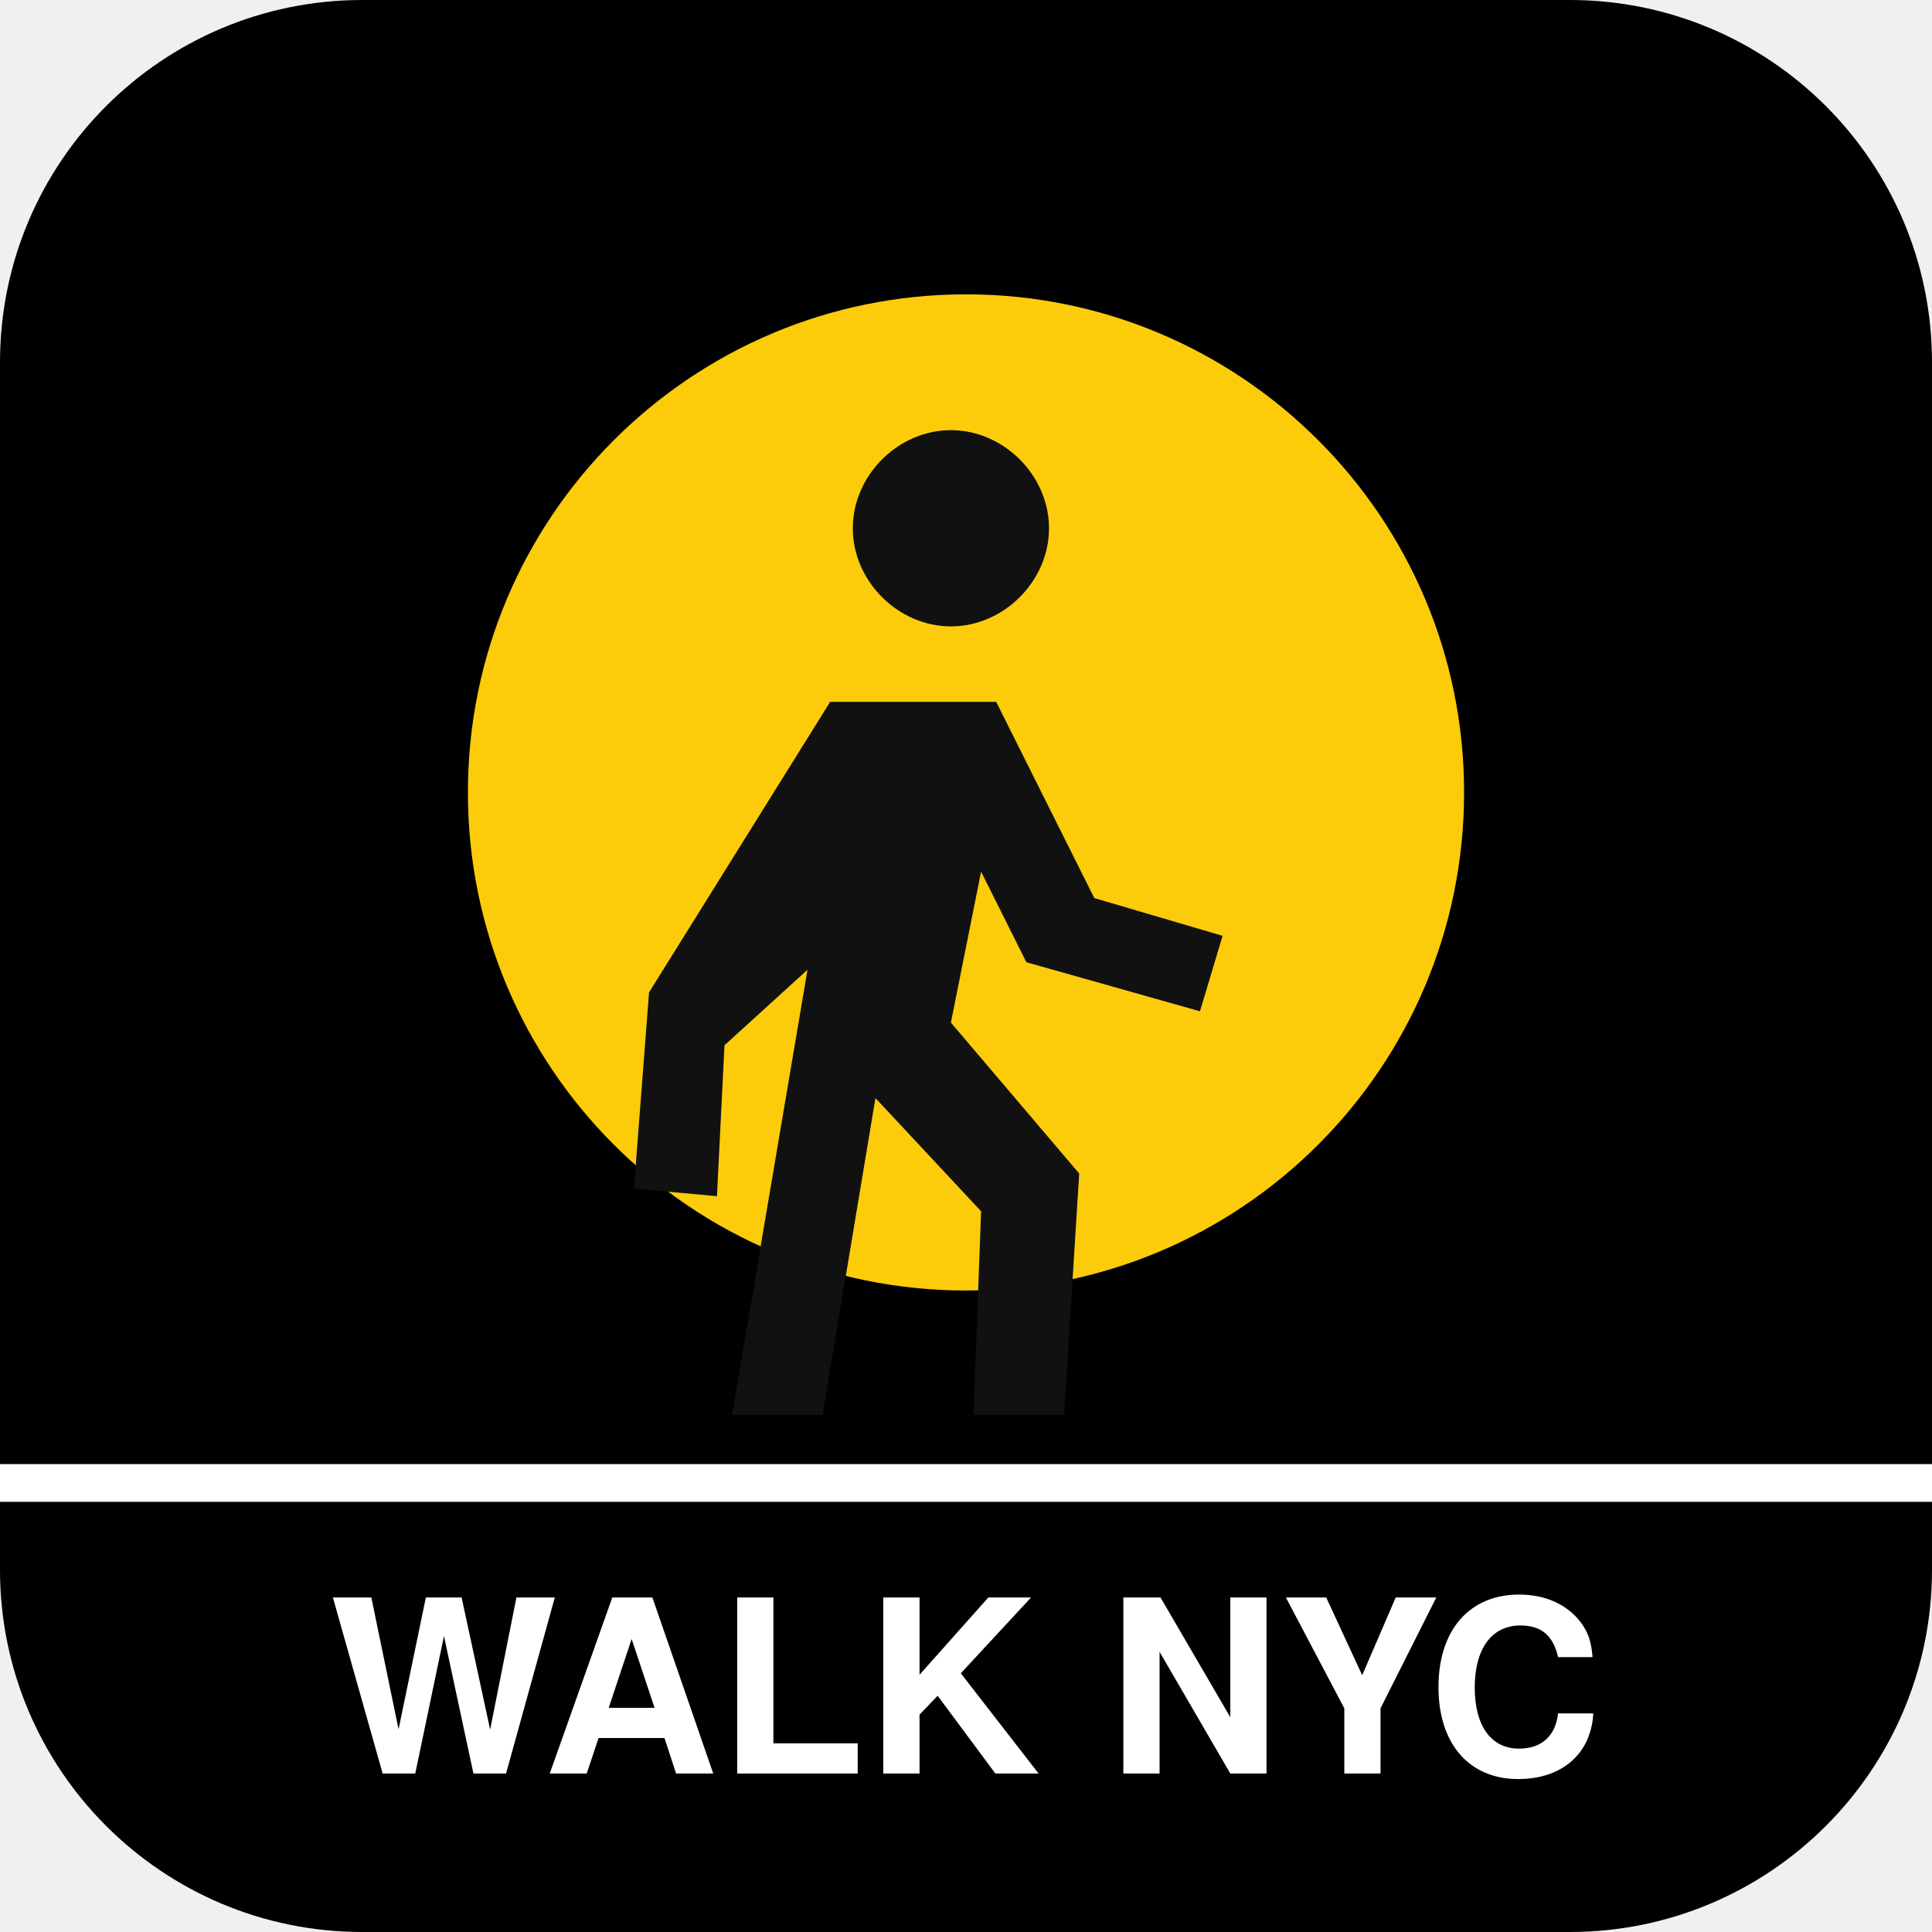
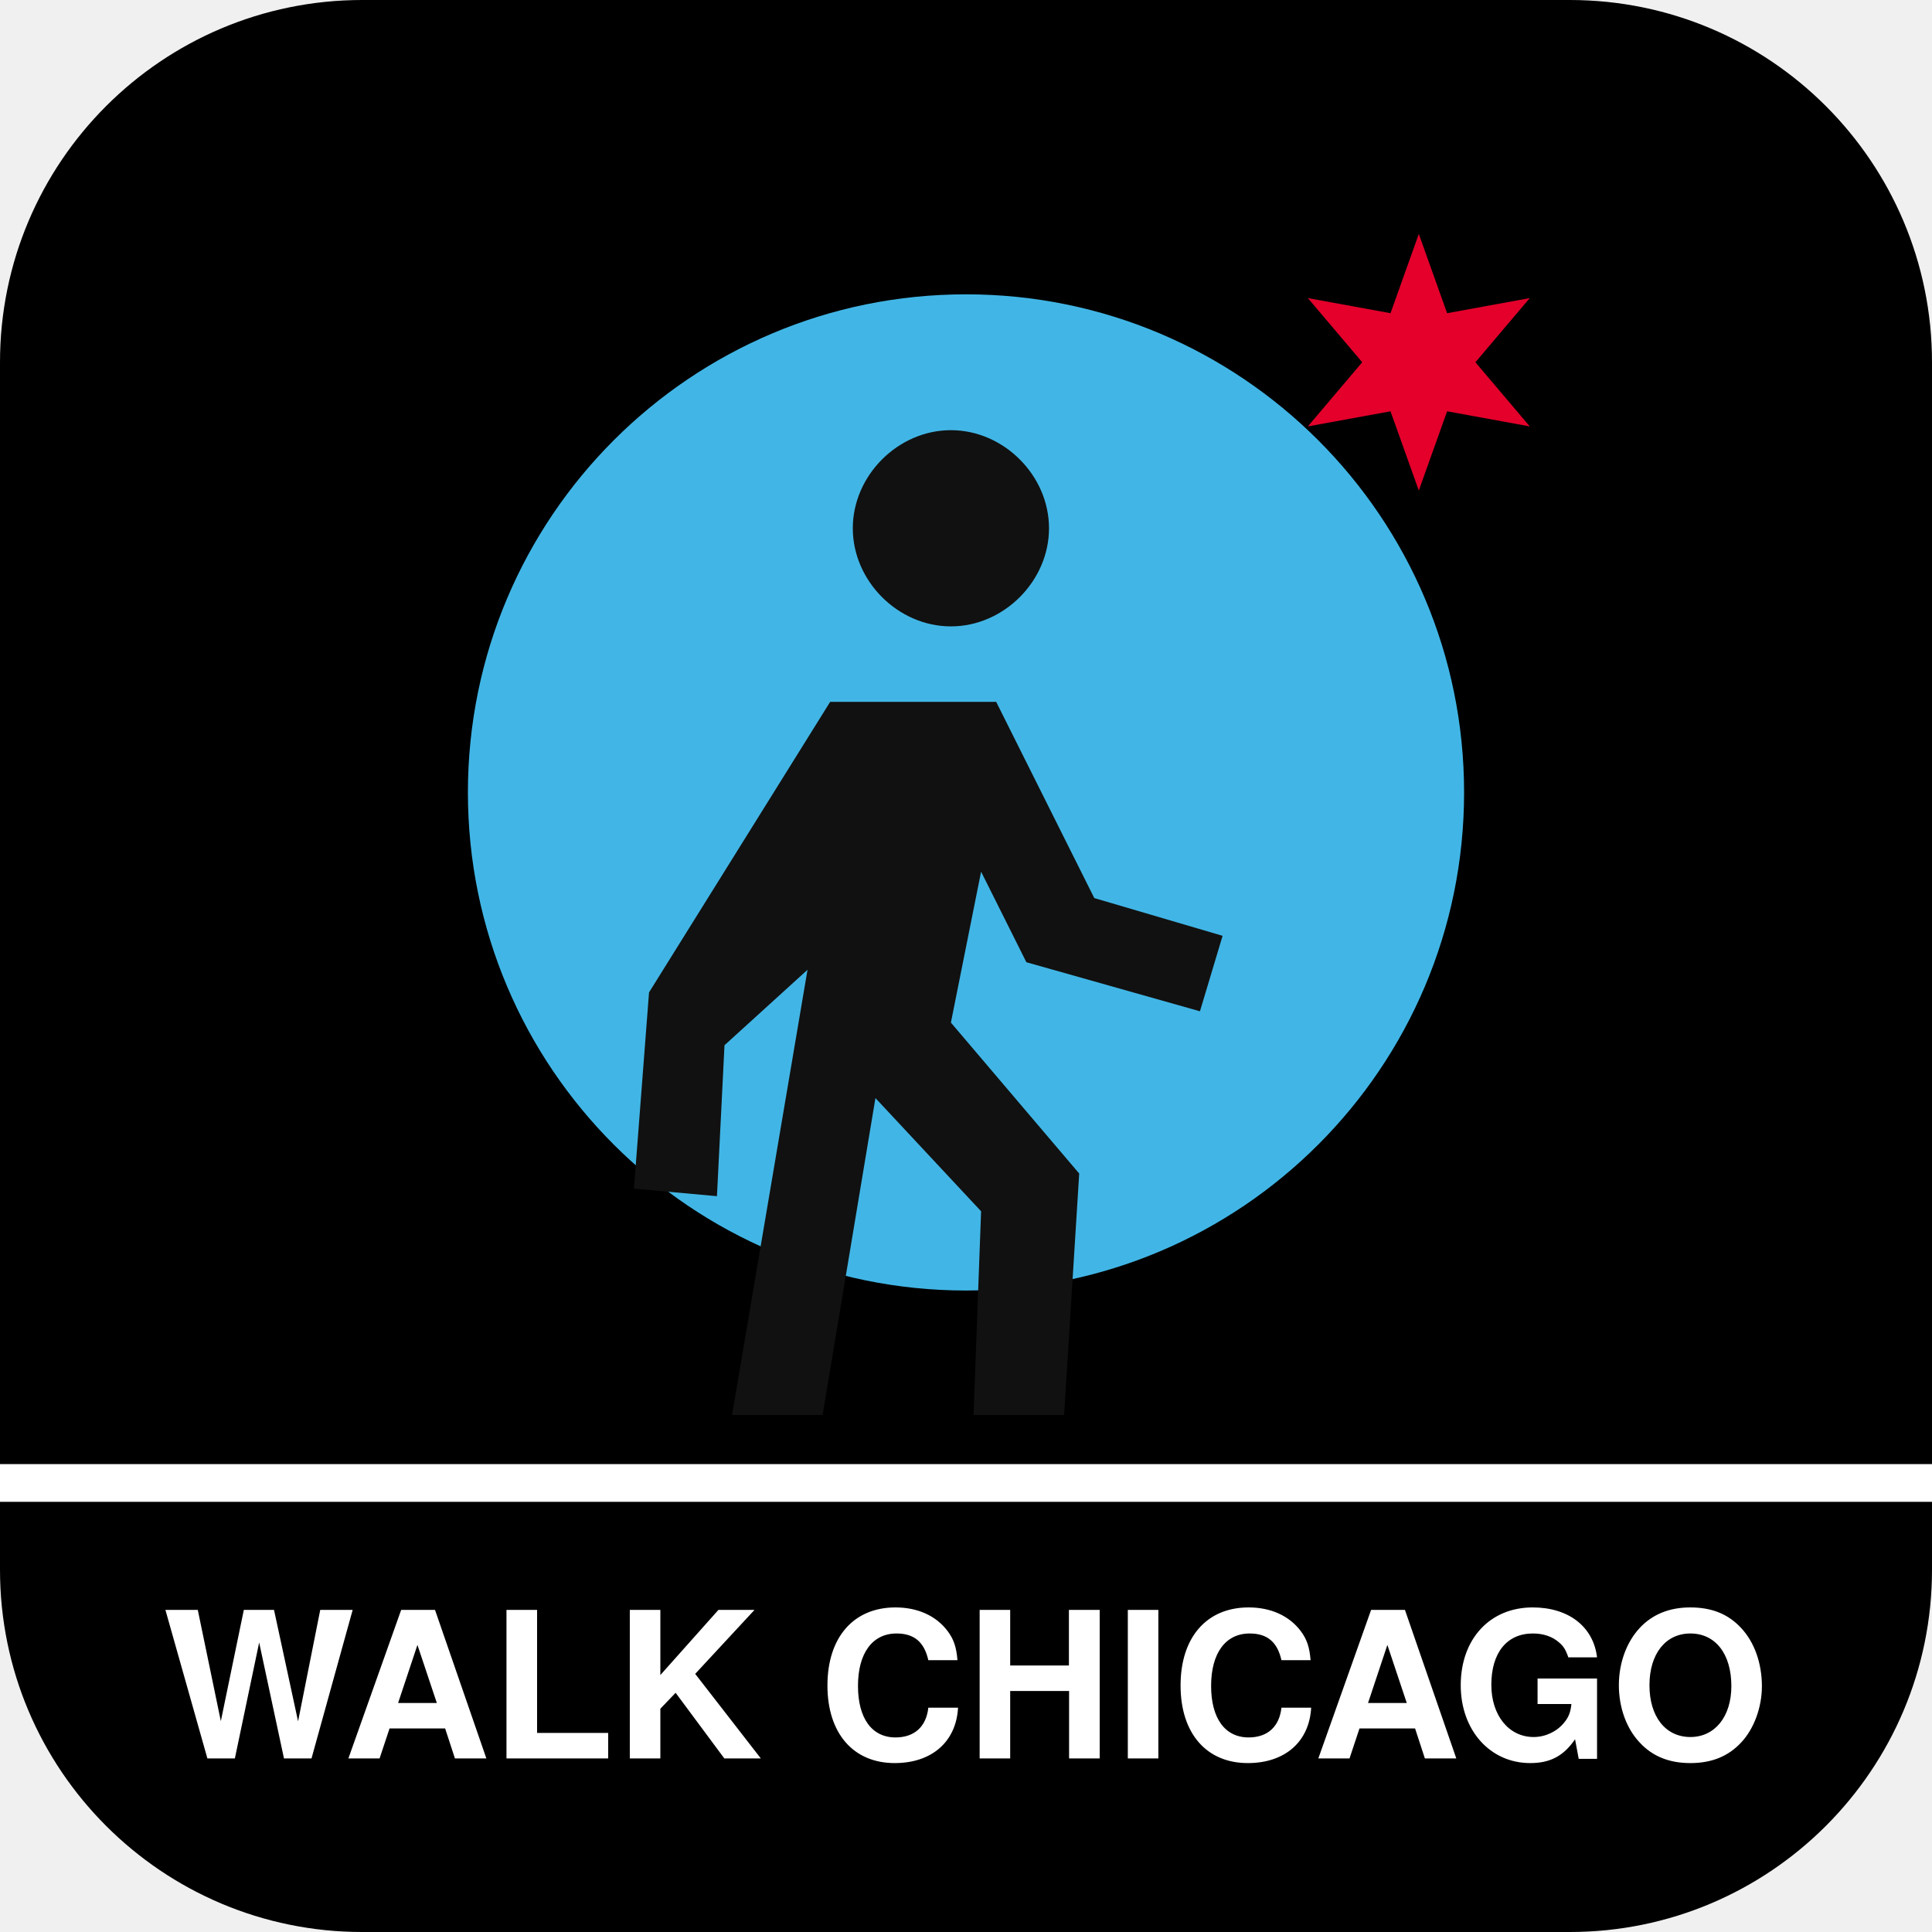
<svg xmlns="http://www.w3.org/2000/svg" viewBox="0 0 512 512">
  <rect width="512" height="512" rx="96" fill="#000" />
  <rect x="0" y="388" width="512" height="10" fill="#fff" />
-   <circle cx="256" cy="210" r="132" fill="#FCCC0A" />
+   <circle cx="256" cy="210" r="132" fill="#41B6E6" />
+   <polygon points="376.0,62.0 383.5,83.0 405.4,79.0 391.0,96.0 405.4,113.0 383.5,109.0 376.0,130.0 368.5,109.0 346.6,113.0 361.0,96.0 346.6,79.0 368.5,83.0" fill="#E4002B" />
  <path d="M226 140c0-14 12-26 26-26s26 12 26 26-12 26-26 26-26-12-26-26zm-6 46h44l26 52 34 10-6 20-46-13-12-24-8 40 34 40-4 64h-24l2-54-28-30-14 84h-24l20-118-22 20-2 40-22-2 4-52z" fill="#111" />
-   <text x="256" y="470" font-family="Helvetica,Arial,sans-serif" font-size="64" font-weight="700" fill="#fff" text-anchor="middle">WALK NYC</text>
+   <text x="256" y="466" font-family="Helvetica,Arial,sans-serif" font-size="54" font-weight="700" fill="#fff" text-anchor="middle" textLength="430" lengthAdjust="spacingAndGlyphs">WALK CHICAGO</text>
</svg>
